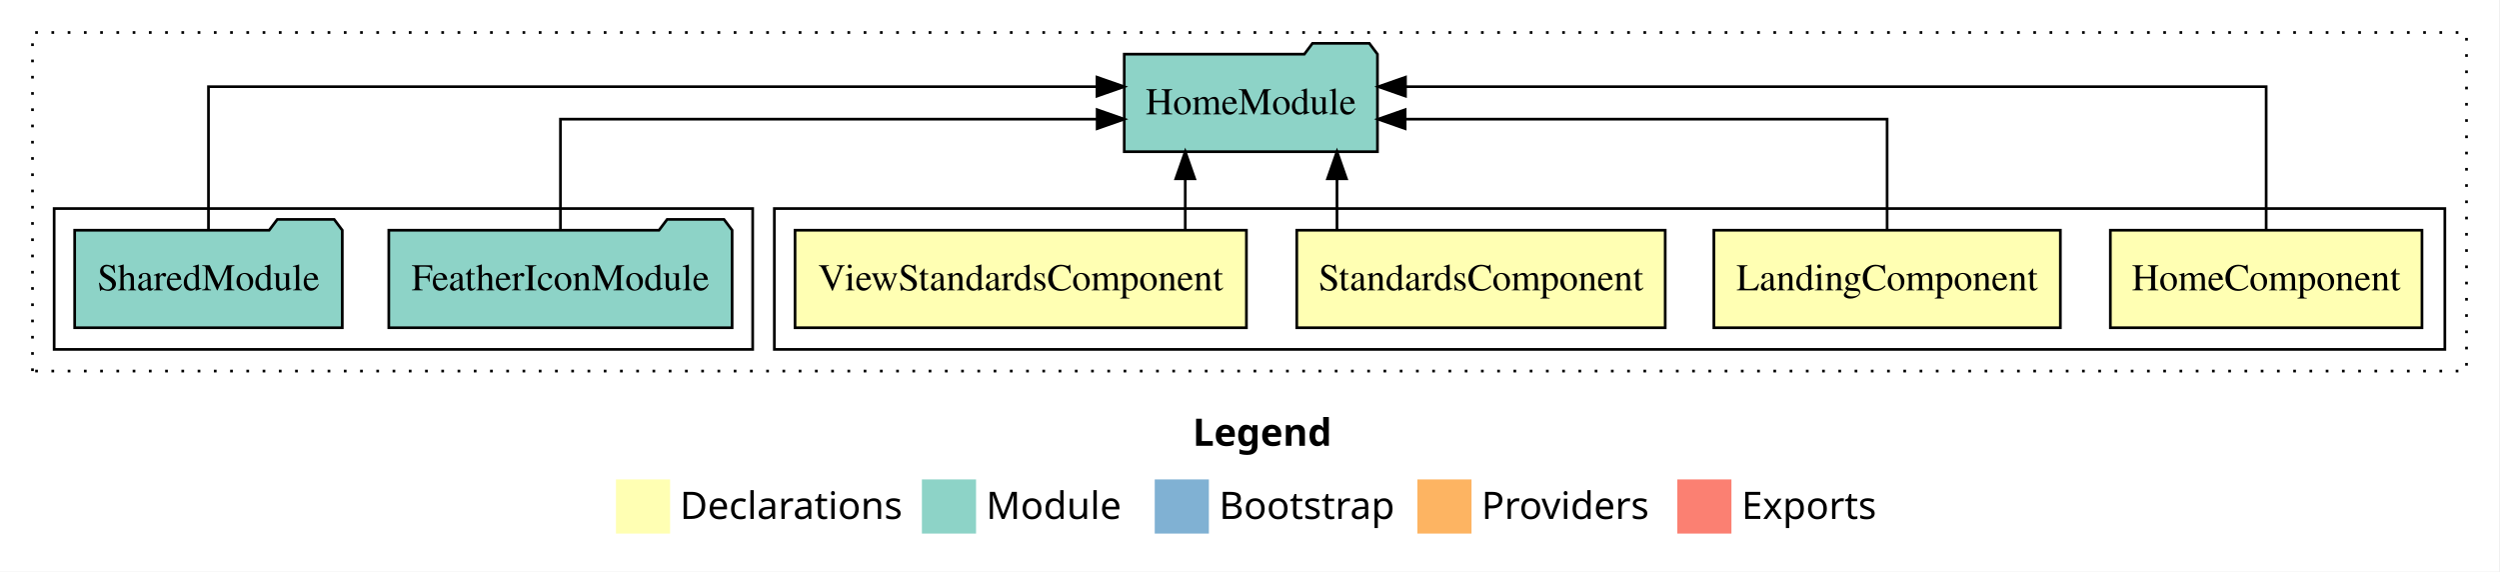
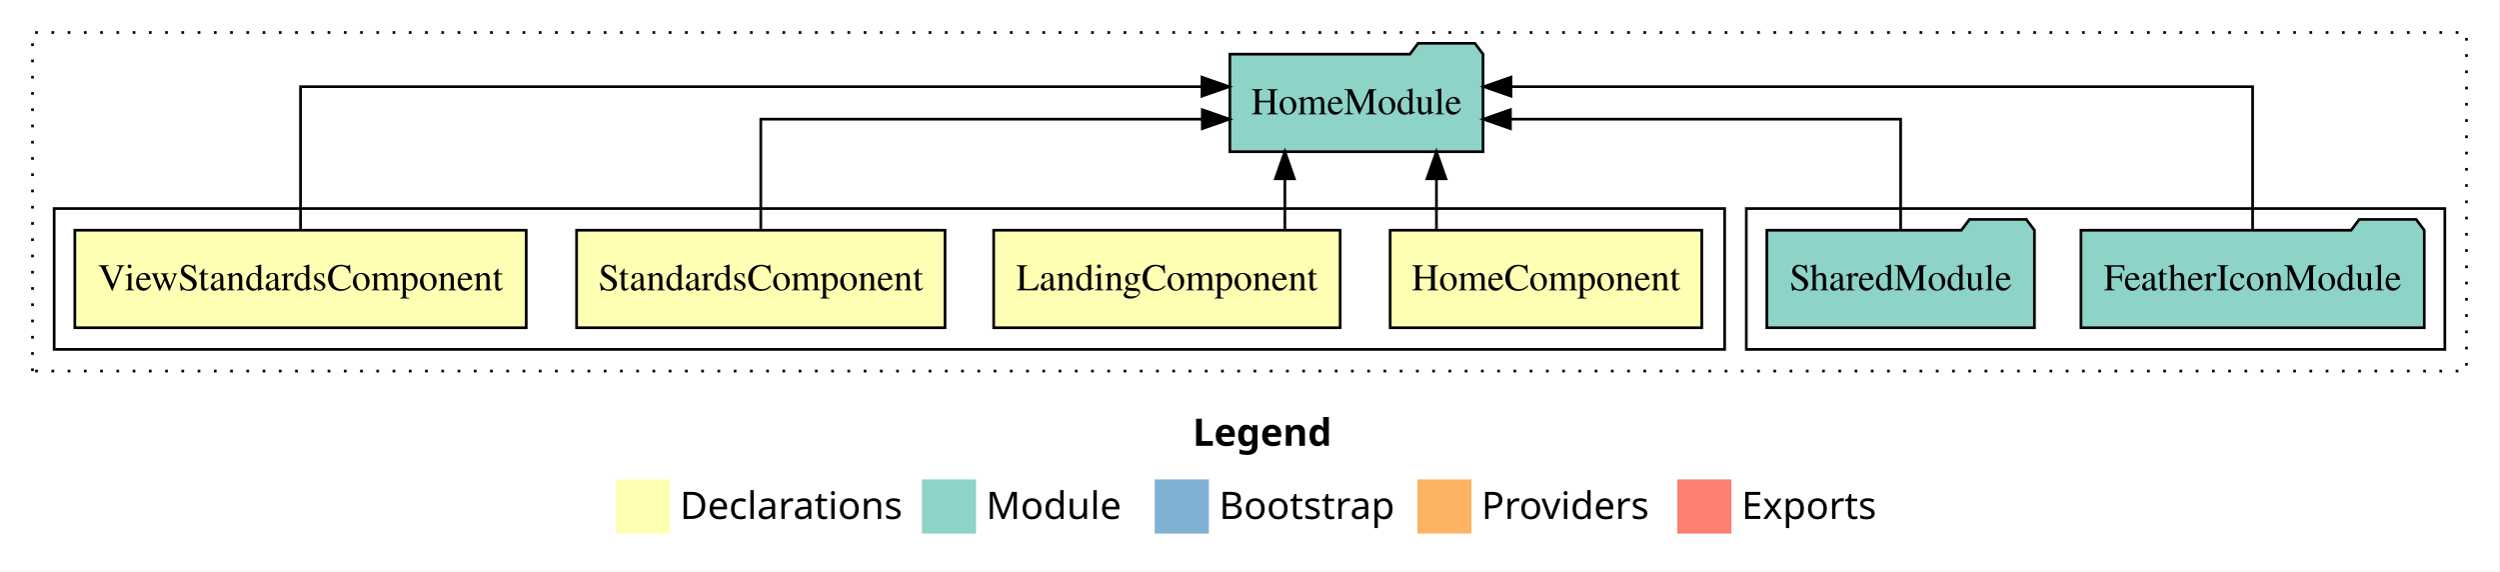
<svg xmlns="http://www.w3.org/2000/svg" width="923pt" height="211pt" viewBox="0.00 0.00 923.00 211.00">
  <g id="graph0" class="graph" transform="scale(1 1) rotate(0) translate(4 207)">
    <polygon fill="white" stroke="transparent" points="-4,4 -4,-207 919,-207 919,4 -4,4" />
    <text text-anchor="start" x="436.51" y="-42.4" font-family="Times-12" font-weight="bold" font-size="14.00">Legend</text>
    <polygon fill="#ffffb3" stroke="transparent" points="223.5,-10 223.5,-30 243.5,-30 243.5,-10 223.5,-10" />
    <text text-anchor="start" x="247.13" y="-15.4" font-family="Times-12" font-size="14.00">  Declarations</text>
    <polygon fill="#8dd3c7" stroke="transparent" points="336.5,-10 336.5,-30 356.5,-30 356.5,-10 336.5,-10" />
    <text text-anchor="start" x="360.23" y="-15.4" font-family="Times-12" font-size="14.00">  Module</text>
    <polygon fill="#80b1d3" stroke="transparent" points="422.5,-10 422.5,-30 442.5,-30 442.5,-10 422.5,-10" />
    <text text-anchor="start" x="446.28" y="-15.4" font-family="Times-12" font-size="14.00">  Bootstrap</text>
    <polygon fill="#fdb462" stroke="transparent" points="519.5,-10 519.5,-30 539.5,-30 539.5,-10 519.5,-10" />
    <text text-anchor="start" x="543.17" y="-15.4" font-family="Times-12" font-size="14.00">  Providers</text>
    <polygon fill="#fb8072" stroke="transparent" points="615.5,-10 615.5,-30 635.5,-30 635.5,-10 615.5,-10" />
    <text text-anchor="start" x="639.23" y="-15.4" font-family="Times-12" font-size="14.00">  Exports</text>
    <g id="clust1" class="cluster">
      <polygon fill="none" stroke="black" stroke-dasharray="1,5" points="8,-70 8,-195 907,-195 907,-70 8,-70" />
    </g>
+     <g id="clust7" class="cluster">
+       <polygon fill="none" stroke="black" points="641,-78 641,-130 899,-130 899,-78 641,-78" />
+     </g>
    <g id="clust2" class="cluster">
-       <polygon fill="none" stroke="black" points="282,-78 282,-130 899,-130 899,-78 282,-78" />
-     </g>
-     <g id="clust7" class="cluster">
-       <polygon fill="none" stroke="black" points="16,-78 16,-130 274,-130 274,-78 16,-78" />
+       <polygon fill="none" stroke="black" points="16,-78 16,-130 633,-130 633,-78 16,-78" />
    </g>
    <g id="node1" class="node">
-       <polygon fill="#ffffb3" stroke="black" points="890.55,-122 775.45,-122 775.45,-86 890.55,-86 890.55,-122" />
-       <text text-anchor="middle" x="833" y="-99.8" font-family="Times,serif" font-size="14.00">HomeComponent</text>
+       <polygon fill="#ffffb3" stroke="black" points="624.55,-122 509.45,-122 509.45,-86 624.55,-86 624.55,-122" />
+       <text text-anchor="middle" x="567" y="-99.8" font-family="Times,serif" font-size="14.00">HomeComponent</text>
    </g>
    <g id="node5" class="node">
-       <polygon fill="#8dd3c7" stroke="black" points="504.76,-187 501.76,-191 480.76,-191 477.76,-187 411.24,-187 411.24,-151 504.76,-151 504.76,-187" />
-       <text text-anchor="middle" x="458" y="-164.8" font-family="Times,serif" font-size="14.00">HomeModule</text>
+       <polygon fill="#8dd3c7" stroke="black" points="543.76,-187 540.76,-191 519.76,-191 516.76,-187 450.24,-187 450.24,-151 543.76,-151 543.76,-187" />
+       <text text-anchor="middle" x="497" y="-164.8" font-family="Times,serif" font-size="14.00">HomeModule</text>
    </g>
    <g id="edge1" class="edge">
-       <path fill="none" stroke="black" d="M833,-122.28C833,-143.32 833,-175 833,-175 833,-175 515.11,-175 515.11,-175" />
-       <polygon fill="black" stroke="black" points="515.11,-171.5 505.11,-175 515.11,-178.5 515.11,-171.5" />
+       <path fill="none" stroke="black" d="M526.55,-122.11C526.55,-122.11 526.55,-140.99 526.55,-140.99" />
+       <polygon fill="black" stroke="black" points="523.05,-140.99 526.55,-150.99 530.05,-140.99 523.05,-140.99" />
    </g>
    <g id="node2" class="node">
-       <polygon fill="#ffffb3" stroke="black" points="756.99,-122 629.01,-122 629.01,-86 756.99,-86 756.99,-122" />
-       <text text-anchor="middle" x="693" y="-99.8" font-family="Times,serif" font-size="14.00">LandingComponent</text>
+       <polygon fill="#ffffb3" stroke="black" points="490.99,-122 363.01,-122 363.01,-86 490.99,-86 490.99,-122" />
+       <text text-anchor="middle" x="427" y="-99.8" font-family="Times,serif" font-size="14.00">LandingComponent</text>
    </g>
    <g id="edge2" class="edge">
-       <path fill="none" stroke="black" d="M693,-122.02C693,-139.37 693,-163 693,-163 693,-163 514.99,-163 514.99,-163" />
-       <polygon fill="black" stroke="black" points="514.99,-159.5 504.99,-163 514.99,-166.5 514.99,-159.5" />
+       <path fill="none" stroke="black" d="M470.56,-122.11C470.56,-122.11 470.56,-140.99 470.56,-140.99" />
+       <polygon fill="black" stroke="black" points="467.06,-140.99 470.56,-150.99 474.06,-140.99 467.06,-140.99" />
    </g>
    <g id="node3" class="node">
-       <polygon fill="#ffffb3" stroke="black" points="611.04,-122 474.96,-122 474.96,-86 611.04,-86 611.04,-122" />
-       <text text-anchor="middle" x="543" y="-99.8" font-family="Times,serif" font-size="14.00">StandardsComponent</text>
+       <polygon fill="#ffffb3" stroke="black" points="345.04,-122 208.96,-122 208.96,-86 345.04,-86 345.04,-122" />
+       <text text-anchor="middle" x="277" y="-99.8" font-family="Times,serif" font-size="14.00">StandardsComponent</text>
    </g>
    <g id="edge3" class="edge">
-       <path fill="none" stroke="black" d="M489.81,-122.11C489.81,-122.11 489.81,-140.99 489.81,-140.99" />
-       <polygon fill="black" stroke="black" points="486.31,-140.99 489.81,-150.99 493.31,-140.99 486.31,-140.99" />
+       <path fill="none" stroke="black" d="M277,-122.02C277,-139.37 277,-163 277,-163 277,-163 440.07,-163 440.07,-163" />
+       <polygon fill="black" stroke="black" points="440.07,-166.5 450.07,-163 440.07,-159.5 440.07,-166.5" />
    </g>
    <g id="node4" class="node">
-       <polygon fill="#ffffb3" stroke="black" points="456.36,-122 289.64,-122 289.64,-86 456.36,-86 456.36,-122" />
-       <text text-anchor="middle" x="373" y="-99.8" font-family="Times,serif" font-size="14.00">ViewStandardsComponent</text>
+       <polygon fill="#ffffb3" stroke="black" points="190.36,-122 23.64,-122 23.64,-86 190.36,-86 190.36,-122" />
+       <text text-anchor="middle" x="107" y="-99.8" font-family="Times,serif" font-size="14.00">ViewStandardsComponent</text>
    </g>
    <g id="edge4" class="edge">
-       <path fill="none" stroke="black" d="M433.77,-122.11C433.77,-122.11 433.77,-140.99 433.77,-140.99" />
-       <polygon fill="black" stroke="black" points="430.27,-140.99 433.77,-150.99 437.27,-140.99 430.27,-140.99" />
+       <path fill="none" stroke="black" d="M107,-122.28C107,-143.32 107,-175 107,-175 107,-175 439.96,-175 439.96,-175" />
+       <polygon fill="black" stroke="black" points="439.96,-178.5 449.96,-175 439.96,-171.5 439.96,-178.5" />
    </g>
    <g id="node6" class="node">
-       <polygon fill="#8dd3c7" stroke="black" points="266.4,-122 263.4,-126 242.4,-126 239.4,-122 139.6,-122 139.6,-86 266.4,-86 266.4,-122" />
-       <text text-anchor="middle" x="203" y="-99.8" font-family="Times,serif" font-size="14.00">FeatherIconModule</text>
+       <polygon fill="#8dd3c7" stroke="black" points="891.4,-122 888.4,-126 867.4,-126 864.4,-122 764.6,-122 764.6,-86 891.4,-86 891.4,-122" />
+       <text text-anchor="middle" x="828" y="-99.8" font-family="Times,serif" font-size="14.00">FeatherIconModule</text>
    </g>
    <g id="edge5" class="edge">
-       <path fill="none" stroke="black" d="M203,-122.02C203,-139.37 203,-163 203,-163 203,-163 401.23,-163 401.23,-163" />
-       <polygon fill="black" stroke="black" points="401.23,-166.5 411.23,-163 401.23,-159.5 401.23,-166.5" />
+       <path fill="none" stroke="black" d="M828,-122.28C828,-143.32 828,-175 828,-175 828,-175 554.07,-175 554.07,-175" />
+       <polygon fill="black" stroke="black" points="554.07,-171.5 544.07,-175 554.07,-178.5 554.07,-171.5" />
    </g>
    <g id="node7" class="node">
-       <polygon fill="#8dd3c7" stroke="black" points="122.42,-122 119.42,-126 98.42,-126 95.42,-122 23.58,-122 23.58,-86 122.42,-86 122.42,-122" />
-       <text text-anchor="middle" x="73" y="-99.8" font-family="Times,serif" font-size="14.00">SharedModule</text>
+       <polygon fill="#8dd3c7" stroke="black" points="747.42,-122 744.42,-126 723.42,-126 720.42,-122 648.58,-122 648.58,-86 747.42,-86 747.42,-122" />
+       <text text-anchor="middle" x="698" y="-99.8" font-family="Times,serif" font-size="14.00">SharedModule</text>
    </g>
    <g id="edge6" class="edge">
-       <path fill="none" stroke="black" d="M73,-122.28C73,-143.32 73,-175 73,-175 73,-175 401.18,-175 401.18,-175" />
-       <polygon fill="black" stroke="black" points="401.18,-178.5 411.18,-175 401.18,-171.5 401.18,-178.5" />
+       <path fill="none" stroke="black" d="M698,-122.02C698,-139.37 698,-163 698,-163 698,-163 553.87,-163 553.87,-163" />
+       <polygon fill="black" stroke="black" points="553.87,-159.5 543.87,-163 553.87,-166.5 553.87,-159.5" />
    </g>
  </g>
</svg>
